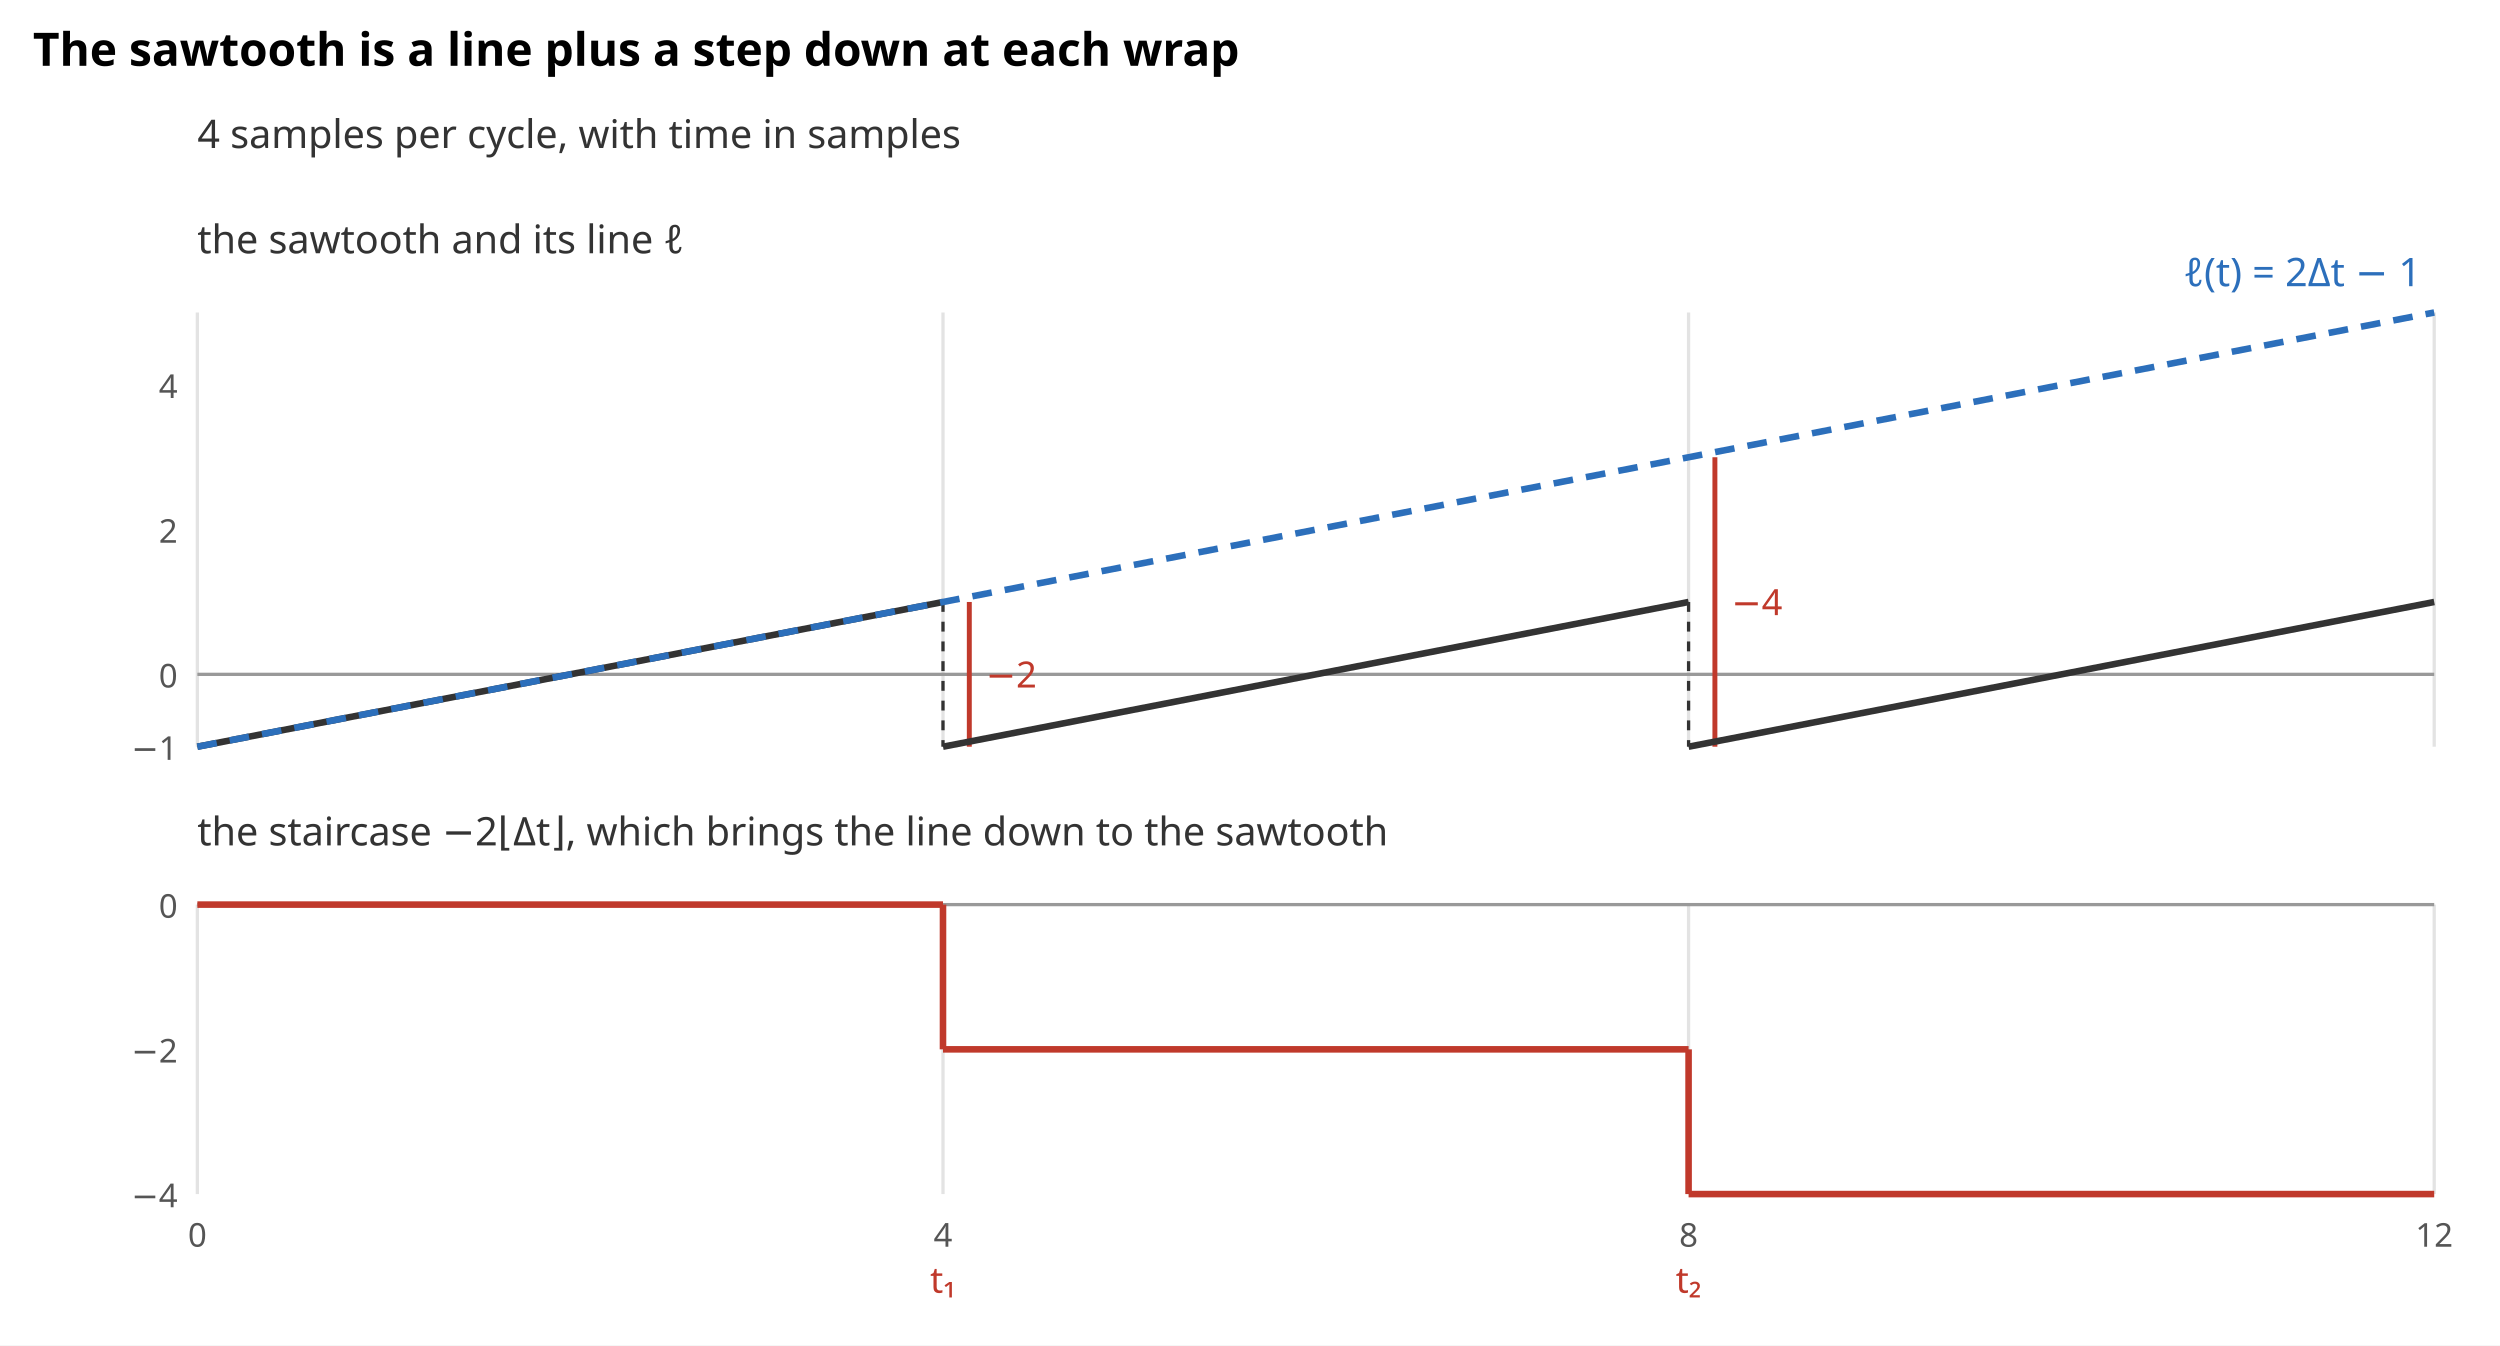
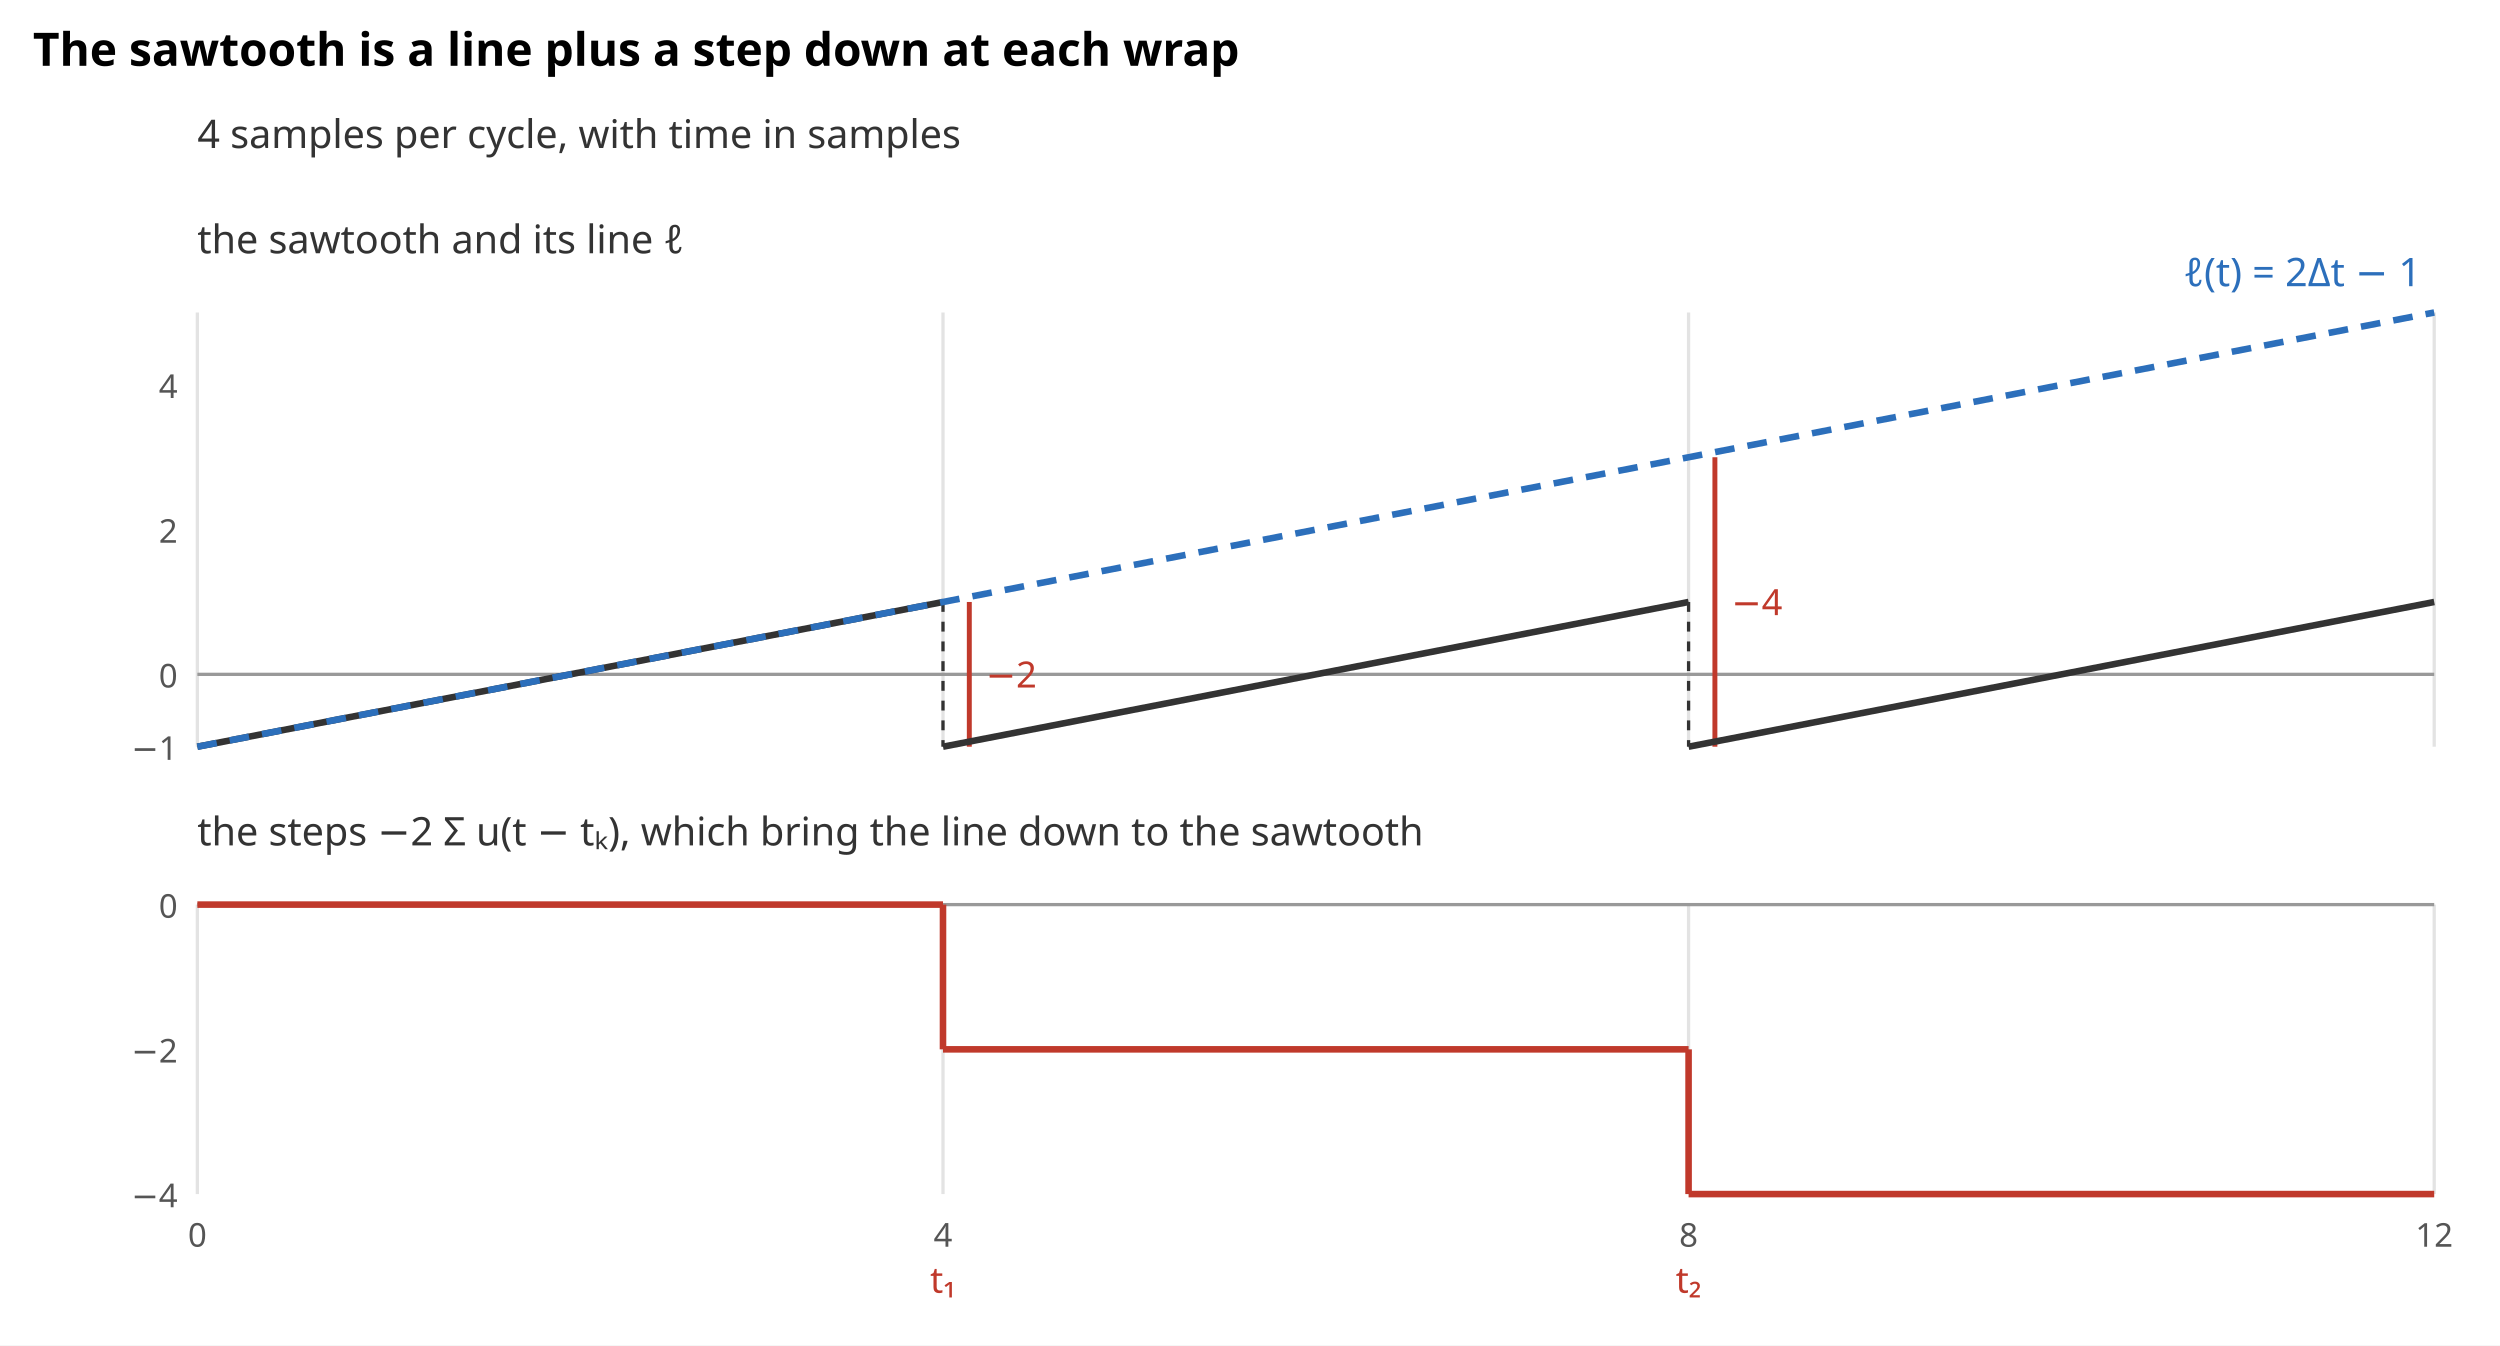
<svg xmlns="http://www.w3.org/2000/svg" width="760" height="409" viewBox="0 0 760 409" font-family="sans-serif">
  <rect width="100%" height="100%" fill="white" />
  <text x="10" y="20" font-size="14" font-weight="bold">The sawtooth is a line plus a step down at each wrap</text>
  <text x="60" y="45" font-size="12" fill="#333">4 samples per cycle, with time in samples</text>
  <text x="60" y="77" font-size="12" fill="#333">the sawtooth and its line ℓ</text>
  <line x1="60.00" y1="95.00" x2="60.00" y2="227.00" stroke="#e3e3e3" />
  <line x1="286.67" y1="95.00" x2="286.67" y2="227.00" stroke="#e3e3e3" />
  <line x1="513.33" y1="95.00" x2="513.33" y2="227.00" stroke="#e3e3e3" />
  <line x1="740.00" y1="95.00" x2="740.00" y2="227.00" stroke="#e3e3e3" />
  <text x="54" y="231.00" text-anchor="end" fill="#555" font-size="10">−1</text>
  <text x="54" y="209.00" text-anchor="end" fill="#555" font-size="10">0</text>
  <text x="54" y="165.00" text-anchor="end" fill="#555" font-size="10">2</text>
  <text x="54" y="121.00" text-anchor="end" fill="#555" font-size="10">4</text>
  <line x1="60" y1="205.00" x2="740" y2="205.00" stroke="#999" />
  <line x1="60.00" y1="227.00" x2="286.67" y2="183.00" stroke="#333" stroke-width="2" />
  <line x1="286.67" y1="183.00" x2="286.67" y2="227.00" stroke="#333" stroke-dasharray="3 3" />
  <line x1="294.67" y1="183.00" x2="294.67" y2="227.00" stroke="#c0392b" stroke-width="1.5" />
  <text x="299.67" y="209.00" font-size="11" fill="#c0392b">−2</text>
  <line x1="286.67" y1="227.00" x2="513.33" y2="183.00" stroke="#333" stroke-width="2" />
  <line x1="513.33" y1="183.00" x2="513.33" y2="227.00" stroke="#333" stroke-dasharray="3 3" />
  <line x1="521.33" y1="139.00" x2="521.33" y2="227.00" stroke="#c0392b" stroke-width="1.5" />
  <text x="526.33" y="187.00" font-size="11" fill="#c0392b">−4</text>
  <line x1="513.33" y1="227.00" x2="740.00" y2="183.00" stroke="#333" stroke-width="2" />
  <line x1="60.00" y1="227.00" x2="740.00" y2="95.00" stroke="#2c6fbb" stroke-width="2" stroke-dasharray="6 4" />
  <text x="736.00" y="87.00" text-anchor="end" font-size="12" fill="#2c6fbb">ℓ(t) = 2Δt − 1</text>
-   <text x="60" y="257" font-size="12" fill="#333">the staircase −2⌊Δt⌋, which brings the line down to the sawtooth</text>
+   <text x="60" y="257" font-size="12" fill="#333">the steps −2 Σ u(t − tₖ), which bring the line down to the sawtooth</text>
  <line x1="60.00" y1="275.00" x2="60.00" y2="363.00" stroke="#e3e3e3" />
  <line x1="286.67" y1="275.00" x2="286.67" y2="363.00" stroke="#e3e3e3" />
  <line x1="513.33" y1="275.00" x2="513.33" y2="363.00" stroke="#e3e3e3" />
  <line x1="740.00" y1="275.00" x2="740.00" y2="363.00" stroke="#e3e3e3" />
  <text x="54" y="367.00" text-anchor="end" fill="#555" font-size="10">−4</text>
  <text x="54" y="323.00" text-anchor="end" fill="#555" font-size="10">−2</text>
  <text x="54" y="279.00" text-anchor="end" fill="#555" font-size="10">0</text>
  <line x1="60" y1="275.00" x2="740" y2="275.00" stroke="#999" />
  <line x1="60.00" y1="275.00" x2="286.67" y2="275.00" stroke="#c0392b" stroke-width="2" />
  <line x1="286.67" y1="275.00" x2="286.67" y2="319.00" stroke="#c0392b" stroke-width="2" />
  <line x1="286.67" y1="319.00" x2="513.33" y2="319.00" stroke="#c0392b" stroke-width="2" />
  <line x1="513.33" y1="319.00" x2="513.33" y2="363.00" stroke="#c0392b" stroke-width="2" />
  <line x1="513.33" y1="363.00" x2="740.00" y2="363.00" stroke="#c0392b" stroke-width="2" />
  <text x="60.00" y="379.00" text-anchor="middle" fill="#555" font-size="10">0</text>
  <text x="286.67" y="379.00" text-anchor="middle" fill="#555" font-size="10">4</text>
  <text x="286.67" y="393.00" text-anchor="middle" fill="#c0392b" font-size="11">t₁</text>
  <text x="513.33" y="379.00" text-anchor="middle" fill="#555" font-size="10">8</text>
  <text x="513.33" y="393.00" text-anchor="middle" fill="#c0392b" font-size="11">t₂</text>
  <text x="740.00" y="379.00" text-anchor="middle" fill="#555" font-size="10">12</text>
</svg>
